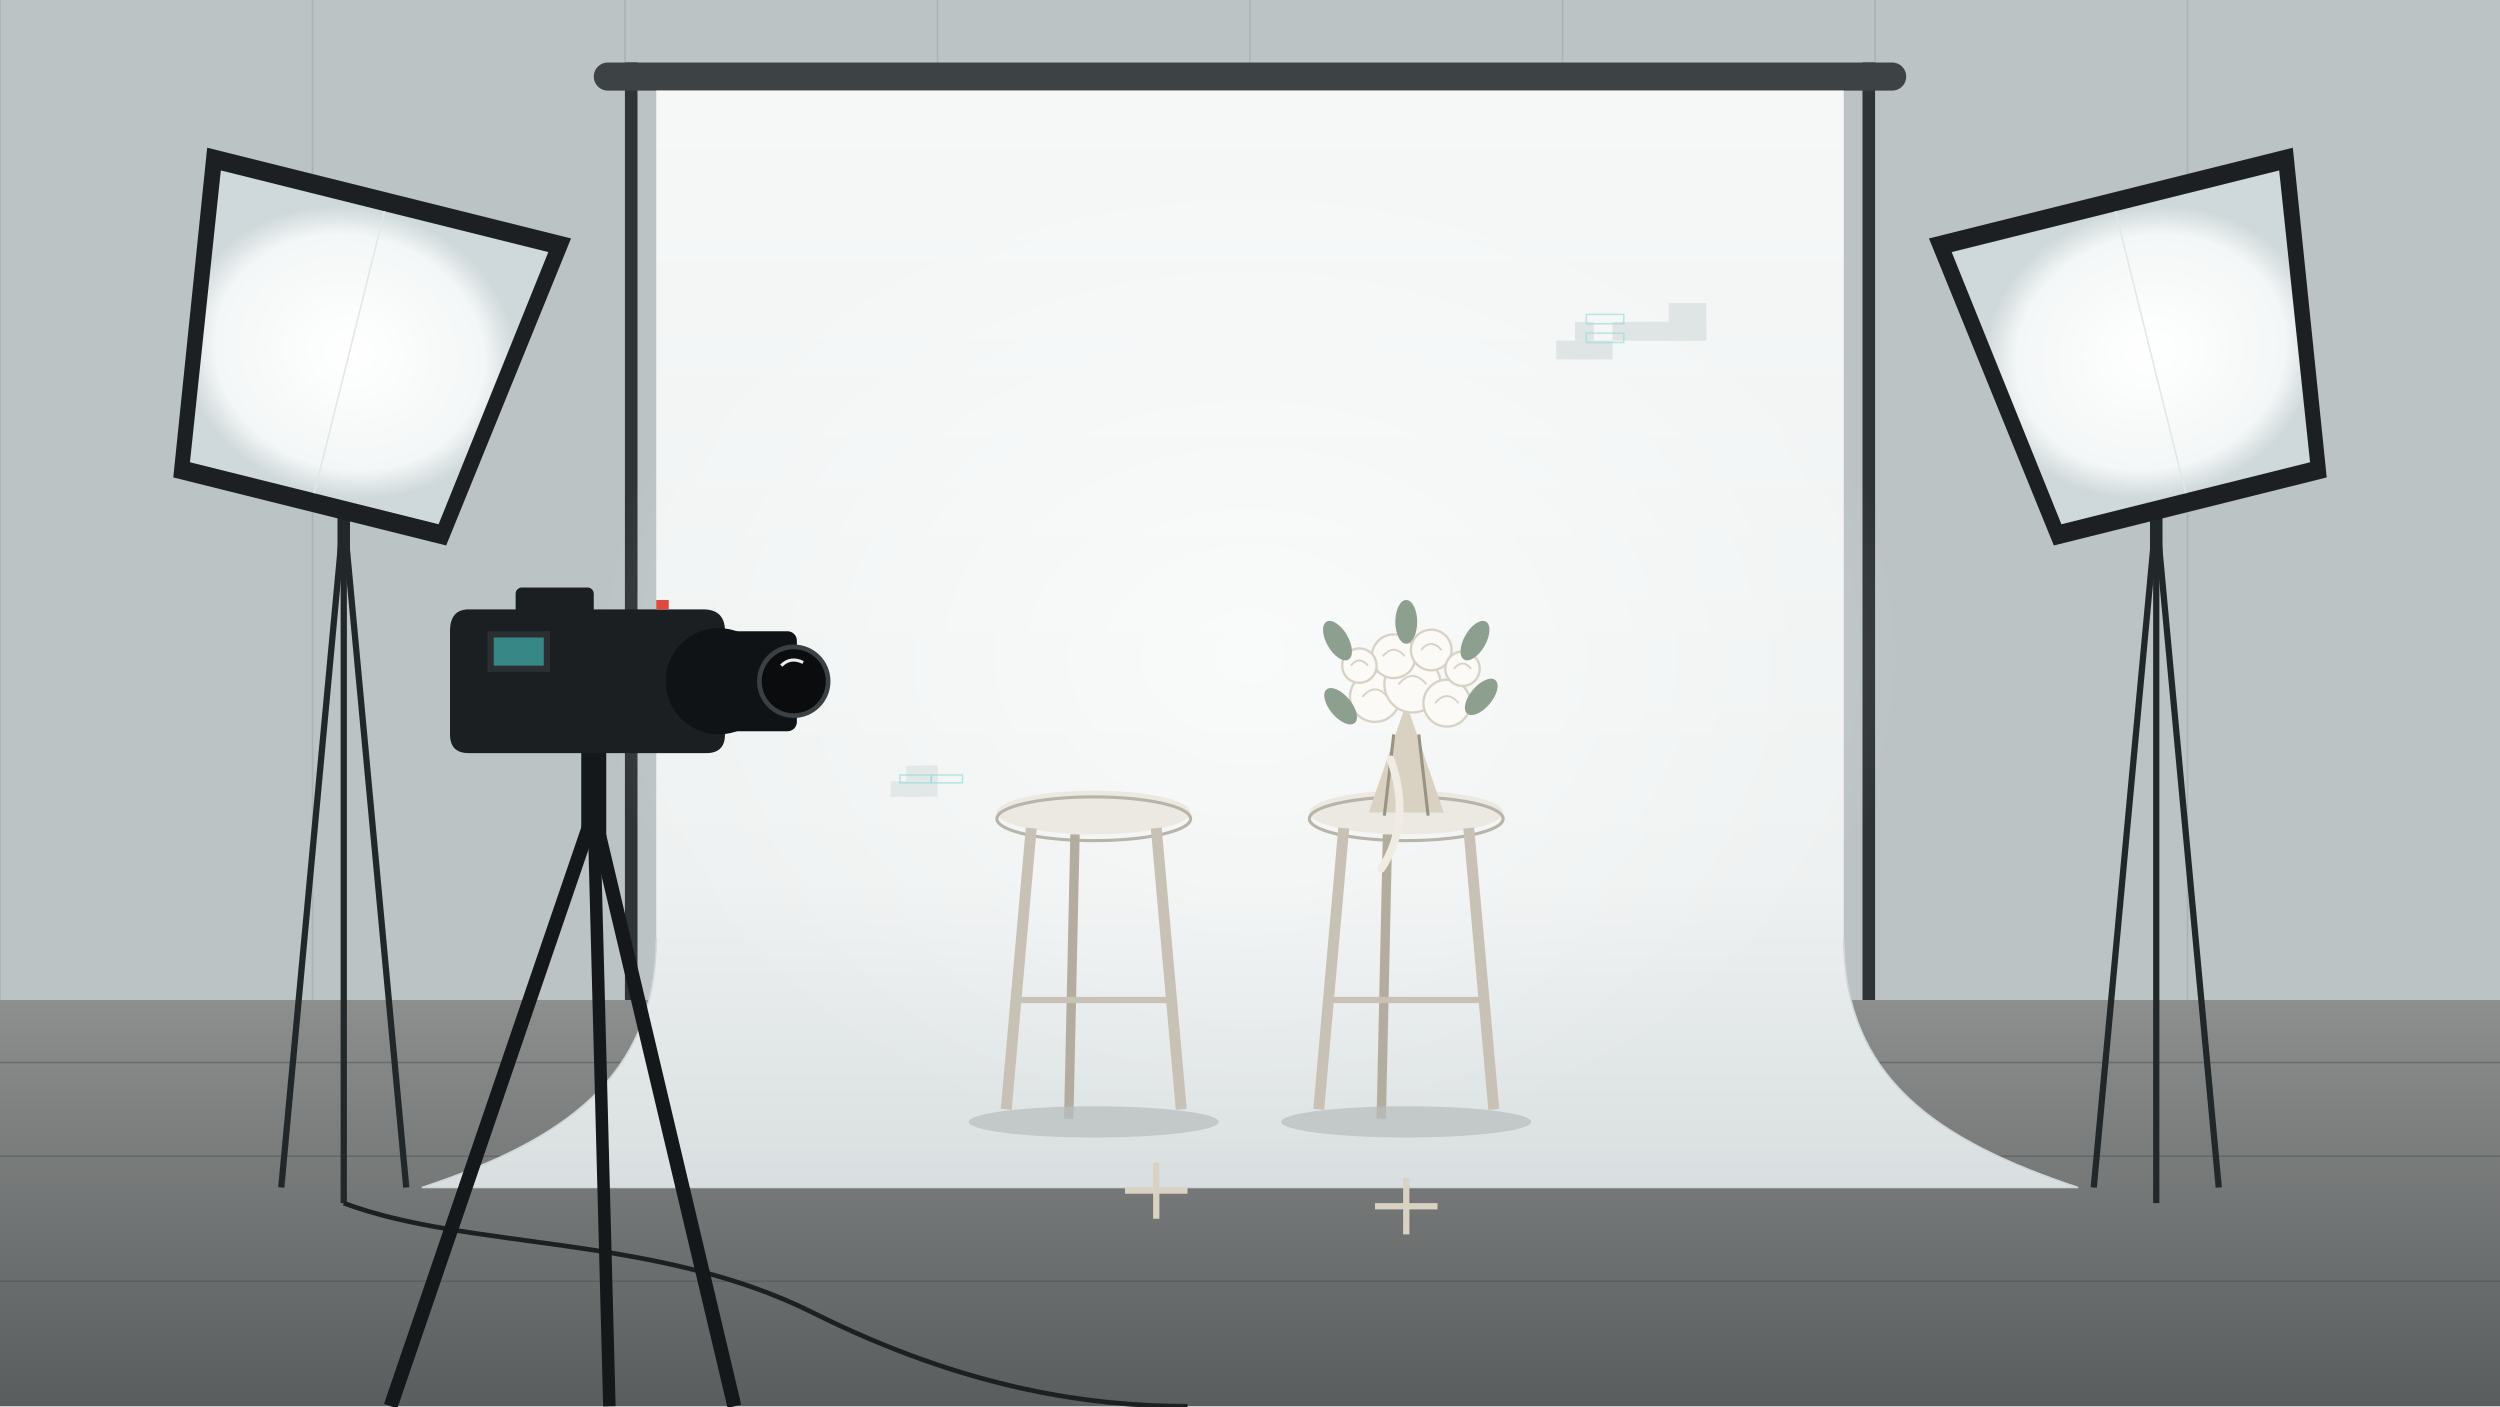
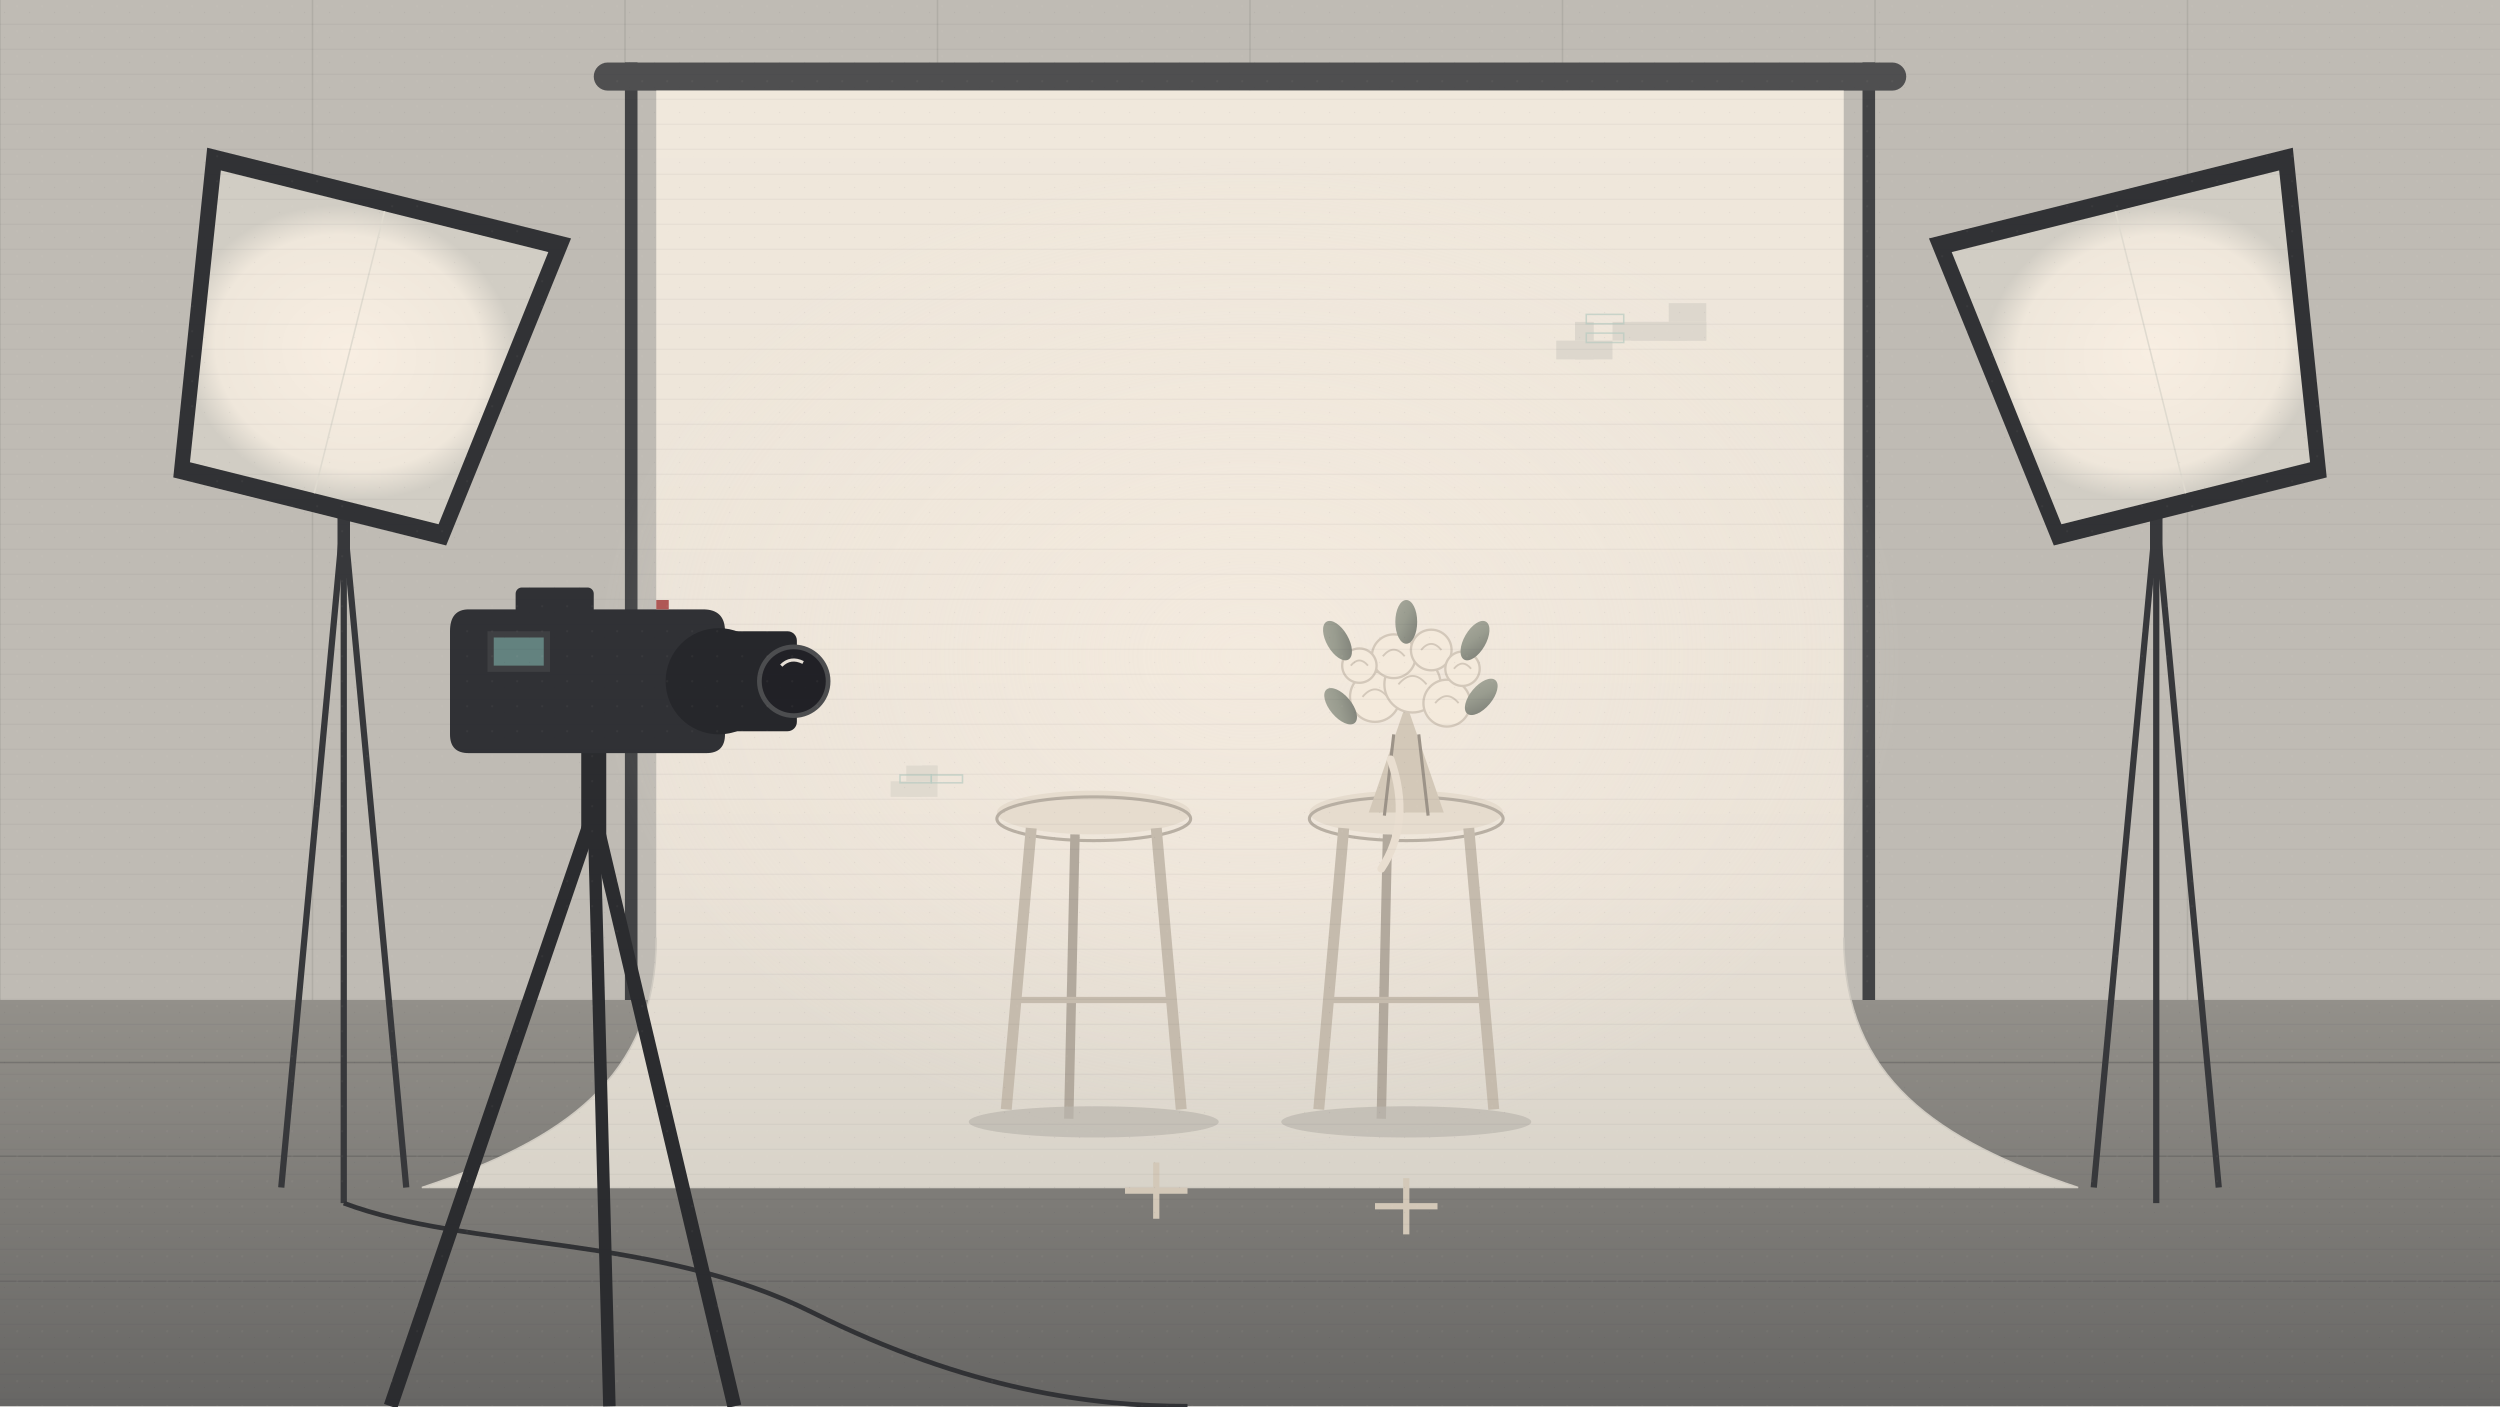
<svg xmlns="http://www.w3.org/2000/svg" viewBox="0 0 1600 900" width="1600" height="900">
  <defs>
+     <linearGradient id="art-ink-0" x1="0" y1="0" x2="1" y2="1">
+       <stop offset="0" stop-color="#a7a89b" />
+       <stop offset="0.45" stop-color="#999c8f" />
+       <stop offset="1" stop-color="#7c7e76" />
+     </linearGradient>
+     <pattern id="art-grain" width="16" height="16" patternUnits="userSpaceOnUse">
+       <path d="M0 15.5H16" fill="none" stroke="#27232d" stroke-width="0.62" opacity=".30" />
+       <circle cx="11" cy="4" r="0.72" fill="#f2e5d7" opacity=".24" />
+       <circle cx="3" cy="8" r="0.4" fill="#27232d" opacity=".37" />
+     </pattern>
+   </defs>
+   <defs>
    <linearGradient id="paper" x1="0" y1="0" x2="0" y2="1">
-       <stop offset="0" stop-color="#f6f8f8" stop-opacity="1" />
-       <stop offset="0.72" stop-color="#eef1f1" stop-opacity="1" />
-       <stop offset="1" stop-color="#d9dfe0" stop-opacity="1" />
+       <stop offset="0" stop-color="#f0e8dc" stop-opacity="1" />
+       <stop offset="0.72" stop-color="#eae2d7" stop-opacity="1" />
+       <stop offset="1" stop-color="#d8d3c9" stop-opacity="1" />
    </linearGradient>
    <radialGradient id="sb" cx="0.5" cy="0.5" r="0.5">
-       <stop offset="0" stop-color="#ffffff" stop-opacity="1" />
-       <stop offset="0.8" stop-color="#f4f7f7" stop-opacity="1" />
-       <stop offset="1" stop-color="#cfd8da" stop-opacity="1" />
+       <stop offset="0" stop-color="#f8eee2" stop-opacity="1" />
+       <stop offset="0.8" stop-color="#efe7db" stop-opacity="1" />
+       <stop offset="1" stop-color="#d1cdc4" stop-opacity="1" />
    </radialGradient>
    <radialGradient id="spill" cx="0.5" cy="0.5" r="0.5">
-       <stop offset="0" stop-color="#ffffff" stop-opacity="0.6" />
-       <stop offset="1" stop-color="#ffffff" stop-opacity="0" />
+       <stop offset="0" stop-color="#f8eee2" stop-opacity="0.6" />
+       <stop offset="1" stop-color="#f8eee2" stop-opacity="0" />
    </radialGradient>
    <linearGradient id="floor" x1="0" y1="0" x2="0" y2="1">
-       <stop offset="0" stop-color="#8c8f8e" stop-opacity="1" />
-       <stop offset="1" stop-color="#5a5d5d" stop-opacity="1" />
+       <stop offset="0" stop-color="#93908a" stop-opacity="1" />
+       <stop offset="1" stop-color="#676664" stop-opacity="1" />
    </linearGradient>
  </defs>
-   <rect x="0" y="0" width="1600" height="900" fill="#c6cccd" />
-   <rect x="0" y="0" width="1600" height="640" fill="#bcc3c5" />
-   <line x1="0" y1="0" x2="0" y2="640" stroke="#aab2b4" stroke-width="1" />
-   <line x1="200" y1="0" x2="200" y2="640" stroke="#aab2b4" stroke-width="1" />
-   <line x1="400" y1="0" x2="400" y2="640" stroke="#aab2b4" stroke-width="1" />
-   <line x1="600" y1="0" x2="600" y2="640" stroke="#aab2b4" stroke-width="1" />
-   <line x1="800" y1="0" x2="800" y2="640" stroke="#aab2b4" stroke-width="1" />
-   <line x1="1000" y1="0" x2="1000" y2="640" stroke="#aab2b4" stroke-width="1" />
-   <line x1="1200" y1="0" x2="1200" y2="640" stroke="#aab2b4" stroke-width="1" />
-   <line x1="1400" y1="0" x2="1400" y2="640" stroke="#aab2b4" stroke-width="1" />
+   <rect x="0" y="0" width="1600" height="900" fill="#c8c3ba" />
+   <rect x="0" y="0" width="1600" height="640" fill="#bfbbb4" />
+   <line x1="0" y1="0" x2="0" y2="640" stroke="#b0ada6" stroke-width="1" />
+   <line x1="200" y1="0" x2="200" y2="640" stroke="#b0ada6" stroke-width="1" />
+   <line x1="400" y1="0" x2="400" y2="640" stroke="#b0ada6" stroke-width="1" />
+   <line x1="600" y1="0" x2="600" y2="640" stroke="#b0ada6" stroke-width="1" />
+   <line x1="800" y1="0" x2="800" y2="640" stroke="#b0ada6" stroke-width="1" />
+   <line x1="1000" y1="0" x2="1000" y2="640" stroke="#b0ada6" stroke-width="1" />
+   <line x1="1200" y1="0" x2="1200" y2="640" stroke="#b0ada6" stroke-width="1" />
+   <line x1="1400" y1="0" x2="1400" y2="640" stroke="#b0ada6" stroke-width="1" />
  <rect x="0" y="640" width="1600" height="260" fill="url(#floor)" />
-   <line x1="0" y1="680" x2="1600" y2="680" stroke="#4f5252" stroke-width="1" opacity="0.5" />
-   <line x1="0" y1="740" x2="1600" y2="740" stroke="#4f5252" stroke-width="1" opacity="0.5" />
-   <line x1="0" y1="820" x2="1600" y2="820" stroke="#4f5252" stroke-width="1" opacity="0.5" />
-   <rect x="400" y="40" width="8" height="600" fill="#2f3436" />
-   <rect x="1192" y="40" width="8" height="600" fill="#2f3436" />
-   <rect x="380" y="40" width="840" height="18" fill="#3d4345" rx="9" />
+   <line x1="0" y1="680" x2="1600" y2="680" stroke="#5e5c5b" stroke-width="1" opacity="0.5" />
+   <line x1="0" y1="740" x2="1600" y2="740" stroke="#5e5c5b" stroke-width="1" opacity="0.5" />
+   <line x1="0" y1="820" x2="1600" y2="820" stroke="#5e5c5b" stroke-width="1" opacity="0.5" />
+   <rect x="400" y="40" width="8" height="600" fill="#424345" />
+   <rect x="1192" y="40" width="8" height="600" fill="#424345" />
+   <rect x="380" y="40" width="840" height="18" fill="#4f4f50" rx="9" />
  <path d="M420 58 H1180 V600 C1180 690 1240 730 1330 760 H270 C360 730 420 690 420 600Z" fill="url(#paper)" />
-   <path d="M420 600 C420 690 360 730 270 760 H1330 C1240 730 1180 690 1180 600" fill="none" stroke="#d0d6d7" stroke-width="1" />
+   <path d="M420 600 C420 690 360 730 270 760 H1330 C1240 730 1180 690 1180 600" fill="none" stroke="#d0cbc2" stroke-width="1" />
  <ellipse cx="800" cy="420" rx="420" ry="320" fill="url(#spill)" />
  <g opacity="1.0">
-     <rect x="996" y="218" width="36" height="12" fill="#dfe4e5" />
-     <rect x="1008" y="206" width="12" height="12" fill="#dfe4e5" />
-     <rect x="1008" y="218" width="12" height="12" fill="#dfe4e5" />
-     <rect x="1032" y="206" width="24" height="12" fill="#dfe4e5" />
-     <rect x="1044" y="206" width="36" height="12" fill="#dfe4e5" />
-     <rect x="1056" y="206" width="36" height="12" fill="#dfe4e5" />
-     <rect x="1068" y="194" width="24" height="12" fill="#dfe4e5" />
-     <rect x="1068" y="206" width="24" height="12" fill="#dfe4e5" />
-     <rect x="1015.2" y="213.2" width="24" height="6" fill="none" stroke="#9fdcd8" stroke-width="1" opacity="0.7" />
-     <rect x="1015.2" y="201.2" width="24" height="6" fill="none" stroke="#9fdcd8" stroke-width="1" opacity="0.7" />
+     <rect x="996" y="218" width="36" height="12" fill="#ddd7cd" />
+     <rect x="1008" y="206" width="12" height="12" fill="#ddd7cd" />
+     <rect x="1008" y="218" width="12" height="12" fill="#ddd7cd" />
+     <rect x="1032" y="206" width="24" height="12" fill="#ddd7cd" />
+     <rect x="1044" y="206" width="36" height="12" fill="#ddd7cd" />
+     <rect x="1056" y="206" width="36" height="12" fill="#ddd7cd" />
+     <rect x="1068" y="194" width="24" height="12" fill="#ddd7cd" />
+     <rect x="1068" y="206" width="24" height="12" fill="#ddd7cd" />
+     <rect x="1015.2" y="213.2" width="24" height="6" fill="none" stroke="#b8cbc1" stroke-width="1" opacity="0.7" />
+     <rect x="1015.2" y="201.2" width="24" height="6" fill="none" stroke="#b8cbc1" stroke-width="1" opacity="0.7" />
  </g>
  <g opacity="1.0">
-     <rect x="570" y="500" width="20" height="10" fill="#e2e7e8" />
-     <rect x="580" y="490" width="20" height="10" fill="#e2e7e8" />
-     <rect x="580" y="500" width="10" height="10" fill="#e2e7e8" />
-     <rect x="590" y="490" width="10" height="10" fill="#e2e7e8" />
-     <rect x="590" y="500" width="10" height="10" fill="#e2e7e8" />
-     <rect x="576" y="496" width="20" height="5" fill="none" stroke="#9fdcd8" stroke-width="1" opacity="0.7" />
-     <rect x="596" y="496" width="20" height="5" fill="none" stroke="#9fdcd8" stroke-width="1" opacity="0.7" />
+     <rect x="570" y="500" width="20" height="10" fill="#e0dacf" />
+     <rect x="580" y="490" width="20" height="10" fill="#e0dacf" />
+     <rect x="580" y="500" width="10" height="10" fill="#e0dacf" />
+     <rect x="590" y="490" width="10" height="10" fill="#e0dacf" />
+     <rect x="590" y="500" width="10" height="10" fill="#e0dacf" />
+     <rect x="576" y="496" width="20" height="5" fill="none" stroke="#b8cbc1" stroke-width="1" opacity="0.7" />
+     <rect x="596" y="496" width="20" height="5" fill="none" stroke="#b8cbc1" stroke-width="1" opacity="0.7" />
  </g>
-   <line x1="220" y1="330" x2="180" y2="760" stroke="#22272a" stroke-width="4" />
-   <line x1="220" y1="330" x2="260" y2="760" stroke="#22272a" stroke-width="4" />
-   <line x1="220" y1="330" x2="220" y2="770" stroke="#22272a" stroke-width="4" />
-   <rect x="216" y="250" width="8" height="120" fill="#22272a" />
+   <line x1="220" y1="330" x2="180" y2="760" stroke="#37383b" stroke-width="4" />
+   <line x1="220" y1="330" x2="260" y2="760" stroke="#37383b" stroke-width="4" />
+   <line x1="220" y1="330" x2="220" y2="770" stroke="#37383b" stroke-width="4" />
+   <rect x="216" y="250" width="8" height="120" fill="#37383b" />
  <g transform="rotate(14 220 240)">
-     <path d="M100 120 h240 l-30 210 h-180z" fill="#1c2022" />
+     <path d="M100 120 h240 l-30 210 h-180z" fill="#313235" />
    <path d="M112 132 h216 l-26 186 h-164z" fill="url(#sb)" />
-     <line x1="220" y1="132" x2="220" y2="318" stroke="#e1e7e8" stroke-width="1" />
+     <line x1="220" y1="132" x2="220" y2="318" stroke="#dfdacf" stroke-width="1" />
  </g>
-   <line x1="1380" y1="330" x2="1340" y2="760" stroke="#22272a" stroke-width="4" />
-   <line x1="1380" y1="330" x2="1420" y2="760" stroke="#22272a" stroke-width="4" />
-   <line x1="1380" y1="330" x2="1380" y2="770" stroke="#22272a" stroke-width="4" />
-   <rect x="1376" y="250" width="8" height="120" fill="#22272a" />
+   <line x1="1380" y1="330" x2="1340" y2="760" stroke="#37383b" stroke-width="4" />
+   <line x1="1380" y1="330" x2="1420" y2="760" stroke="#37383b" stroke-width="4" />
+   <line x1="1380" y1="330" x2="1380" y2="770" stroke="#37383b" stroke-width="4" />
+   <rect x="1376" y="250" width="8" height="120" fill="#37383b" />
  <g transform="rotate(-14 1380 240)">
-     <path d="M1260 120 h240 l-30 210 h-180z" fill="#1c2022" />
+     <path d="M1260 120 h240 l-30 210 h-180z" fill="#313235" />
    <path d="M1272 132 h216 l-26 186 h-164z" fill="url(#sb)" />
-     <line x1="1380" y1="132" x2="1380" y2="318" stroke="#e1e7e8" stroke-width="1" />
+     <line x1="1380" y1="132" x2="1380" y2="318" stroke="#dfdacf" stroke-width="1" />
  </g>
-   <path d="M220 770 C300 800 420 790 520 840 S700 900 760 900" fill="none" stroke="#1c2022" stroke-width="3" />
-   <ellipse cx="700" cy="520" rx="62" ry="14" fill="#ece9e3" />
-   <ellipse cx="700" cy="524" rx="62" ry="14" fill="none" stroke="#b9b4aa" stroke-width="2" />
-   <line x1="660" y1="530" x2="644" y2="710" stroke="#c8c2b6" stroke-width="7" />
-   <line x1="740" y1="530" x2="756" y2="710" stroke="#c8c2b6" stroke-width="7" />
-   <line x1="688" y1="534" x2="684" y2="716" stroke="#b3ada0" stroke-width="6" />
-   <line x1="652" y1="640" x2="748" y2="640" stroke="#c8c2b6" stroke-width="4" />
-   <ellipse cx="700" cy="718" rx="80" ry="10" fill="#b8bdbd" opacity="0.7" />
-   <ellipse cx="900" cy="520" rx="62" ry="14" fill="#ece9e3" />
-   <ellipse cx="900" cy="524" rx="62" ry="14" fill="none" stroke="#b9b4aa" stroke-width="2" />
-   <line x1="860" y1="530" x2="844" y2="710" stroke="#c8c2b6" stroke-width="7" />
-   <line x1="940" y1="530" x2="956" y2="710" stroke="#c8c2b6" stroke-width="7" />
-   <line x1="888" y1="534" x2="884" y2="716" stroke="#b3ada0" stroke-width="6" />
-   <line x1="852" y1="640" x2="948" y2="640" stroke="#c8c2b6" stroke-width="4" />
-   <ellipse cx="900" cy="718" rx="80" ry="10" fill="#b8bdbd" opacity="0.7" />
-   <path d="M876 520 l24 -70 l24 70z" fill="#d9d2c3" />
-   <path d="M892 470 l-6 52 M908 470 l6 52" fill="none" stroke="#9a9384" stroke-width="2" />
-   <circle cx="880" cy="446" r="16" fill="#fbfaf6" stroke="#d8d2c6" stroke-width="1.5" />
-   <path d="M872.0 446 q8.0 -9.6 16 0" fill="none" stroke="#d8d2c6" stroke-width="1.2" />
-   <circle cx="904" cy="438" r="18" fill="#fbfaf6" stroke="#d8d2c6" stroke-width="1.5" />
-   <path d="M895.0 438 q9.0 -10.8 18 0" fill="none" stroke="#d8d2c6" stroke-width="1.2" />
-   <circle cx="926" cy="450" r="15" fill="#fbfaf6" stroke="#d8d2c6" stroke-width="1.5" />
-   <path d="M918.5 450 q7.5 -9.0 15 0" fill="none" stroke="#d8d2c6" stroke-width="1.2" />
-   <circle cx="892" cy="420" r="14" fill="#fbfaf6" stroke="#d8d2c6" stroke-width="1.5" />
-   <path d="M885.0 420 q7.0 -8.4 14 0" fill="none" stroke="#d8d2c6" stroke-width="1.2" />
-   <circle cx="916" cy="416" r="13" fill="#fbfaf6" stroke="#d8d2c6" stroke-width="1.5" />
-   <path d="M909.5 416 q6.5 -7.8 13 0" fill="none" stroke="#d8d2c6" stroke-width="1.2" />
-   <circle cx="870" cy="426" r="11" fill="#fbfaf6" stroke="#d8d2c6" stroke-width="1.5" />
-   <path d="M864.5 426 q5.5 -6.6 11 0" fill="none" stroke="#d8d2c6" stroke-width="1.2" />
-   <circle cx="936" cy="428" r="11" fill="#fbfaf6" stroke="#d8d2c6" stroke-width="1.5" />
-   <path d="M930.5 428 q5.5 -6.6 11 0" fill="none" stroke="#d8d2c6" stroke-width="1.2" />
-   <ellipse cx="858" cy="452" rx="7" ry="14" transform="rotate(-40 858 452)" fill="#8da08f" />
-   <ellipse cx="948" cy="446" rx="7" ry="14" transform="rotate(40 948 446)" fill="#8da08f" />
-   <ellipse cx="900" cy="398" rx="7" ry="14" transform="rotate(0 900 398)" fill="#8da08f" />
-   <ellipse cx="944" cy="410" rx="7" ry="14" transform="rotate(30 944 410)" fill="#8da08f" />
-   <ellipse cx="856" cy="410" rx="7" ry="14" transform="rotate(-30 856 410)" fill="#8da08f" />
-   <path d="M890 486 q14 40 -6 70" fill="none" stroke="#f0ece4" stroke-width="5" stroke-linecap="round" />
-   <line x1="380" y1="520" x2="250" y2="900" stroke="#15181a" stroke-width="9" />
-   <line x1="380" y1="520" x2="470" y2="900" stroke="#15181a" stroke-width="9" />
-   <line x1="380" y1="520" x2="390" y2="900" stroke="#15181a" stroke-width="8" />
-   <rect x="372" y="470" width="16" height="70" fill="#15181a" />
-   <path d="M300 390 h150 q14 0 14 14 v66 q0 12 -12 12 h-152 q-12 0 -12 -12 v-66 q0 -14 12 -14z" fill="#1b1f21" />
-   <rect x="330" y="376" width="50" height="18" fill="#1b1f21" rx="4" />
-   <circle cx="460" cy="436" r="34" fill="#101315" />
-   <rect x="460" y="404" width="50" height="64" fill="#101315" rx="6" />
-   <circle cx="508" cy="436" r="22" fill="#0a0c0d" stroke="#3a4043" stroke-width="3" />
-   <path d="M500 426 q6 -6 14 -2" fill="none" stroke="#e8eef2" stroke-width="2" />
-   <rect x="312" y="404" width="40" height="26" fill="#2a2f32" />
-   <rect x="316" y="408" width="32" height="18" fill="#3fd0c9" opacity="0.55" />
-   <rect x="420" y="384" width="8" height="6" fill="#e0483e" />
-   <path d="M720 760 h40 v4 h-40z M738 744 h4 v36 h-4z" fill="#d9d2c3" />
-   <path d="M880 770 h40 v4 h-40z M898 754 h4 v36 h-4z" fill="#d9d2c3" />
+   <path d="M220 770 C300 800 420 790 520 840 S700 900 760 900" fill="none" stroke="#313235" stroke-width="3" />
+   <ellipse cx="700" cy="520" rx="62" ry="14" fill="#e6dcce" />
+   <ellipse cx="700" cy="524" rx="62" ry="14" fill="none" stroke="#b8afa3" stroke-width="2" />
+   <line x1="660" y1="530" x2="644" y2="710" stroke="#c5bbad" stroke-width="7" />
+   <line x1="740" y1="530" x2="756" y2="710" stroke="#c5bbad" stroke-width="7" />
+   <line x1="688" y1="534" x2="684" y2="716" stroke="#b2a99d" stroke-width="6" />
+   <line x1="652" y1="640" x2="748" y2="640" stroke="#c5bbad" stroke-width="4" />
+   <ellipse cx="700" cy="718" rx="80" ry="10" fill="#bbb6ae" opacity="0.7" />
+   <ellipse cx="900" cy="520" rx="62" ry="14" fill="#e6dcce" />
+   <ellipse cx="900" cy="524" rx="62" ry="14" fill="none" stroke="#b8afa3" stroke-width="2" />
+   <line x1="860" y1="530" x2="844" y2="710" stroke="#c5bbad" stroke-width="7" />
+   <line x1="940" y1="530" x2="956" y2="710" stroke="#c5bbad" stroke-width="7" />
+   <line x1="888" y1="534" x2="884" y2="716" stroke="#b2a99d" stroke-width="6" />
+   <line x1="852" y1="640" x2="948" y2="640" stroke="#c5bbad" stroke-width="4" />
+   <ellipse cx="900" cy="718" rx="80" ry="10" fill="#bbb6ae" opacity="0.7" />
+   <path d="M876 520 l24 -70 l24 70z" fill="#d3c8b8" />
+   <path d="M892 470 l-6 52 M908 470 l6 52" fill="none" stroke="#9c9388" stroke-width="2" />
+   <circle cx="880" cy="446" r="16" fill="#f4eadc" stroke="#d3c8ba" stroke-width="1.5" />
+   <path d="M872.0 446 q8.0 -9.6 16 0" fill="none" stroke="#d3c8ba" stroke-width="1.2" />
+   <circle cx="904" cy="438" r="18" fill="#f4eadc" stroke="#d3c8ba" stroke-width="1.5" />
+   <path d="M895.0 438 q9.0 -10.8 18 0" fill="none" stroke="#d3c8ba" stroke-width="1.2" />
+   <circle cx="926" cy="450" r="15" fill="#f4eadc" stroke="#d3c8ba" stroke-width="1.5" />
+   <path d="M918.5 450 q7.5 -9.0 15 0" fill="none" stroke="#d3c8ba" stroke-width="1.2" />
+   <circle cx="892" cy="420" r="14" fill="#f4eadc" stroke="#d3c8ba" stroke-width="1.5" />
+   <path d="M885.0 420 q7.0 -8.4 14 0" fill="none" stroke="#d3c8ba" stroke-width="1.2" />
+   <circle cx="916" cy="416" r="13" fill="#f4eadc" stroke="#d3c8ba" stroke-width="1.5" />
+   <path d="M909.5 416 q6.5 -7.8 13 0" fill="none" stroke="#d3c8ba" stroke-width="1.2" />
+   <circle cx="870" cy="426" r="11" fill="#f4eadc" stroke="#d3c8ba" stroke-width="1.5" />
+   <path d="M864.5 426 q5.5 -6.6 11 0" fill="none" stroke="#d3c8ba" stroke-width="1.2" />
+   <circle cx="936" cy="428" r="11" fill="#f4eadc" stroke="#d3c8ba" stroke-width="1.5" />
+   <path d="M930.5 428 q5.5 -6.6 11 0" fill="none" stroke="#d3c8ba" stroke-width="1.2" />
+   <ellipse cx="858" cy="452" rx="7" ry="14" transform="rotate(-40 858 452)" fill="url(#art-ink-0)" />
+   <ellipse cx="948" cy="446" rx="7" ry="14" transform="rotate(40 948 446)" fill="url(#art-ink-0)" />
+   <ellipse cx="900" cy="398" rx="7" ry="14" transform="rotate(0 900 398)" fill="url(#art-ink-0)" />
+   <ellipse cx="944" cy="410" rx="7" ry="14" transform="rotate(30 944 410)" fill="url(#art-ink-0)" />
+   <ellipse cx="856" cy="410" rx="7" ry="14" transform="rotate(-30 856 410)" fill="url(#art-ink-0)" />
+   <path d="M890 486 q14 40 -6 70" fill="none" stroke="#e9ded0" stroke-width="5" stroke-linecap="round" />
+   <line x1="380" y1="520" x2="250" y2="900" stroke="#2b2c2f" stroke-width="9" />
+   <line x1="380" y1="520" x2="470" y2="900" stroke="#2b2c2f" stroke-width="9" />
+   <line x1="380" y1="520" x2="390" y2="900" stroke="#2b2c2f" stroke-width="8" />
+   <rect x="372" y="470" width="16" height="70" fill="#2b2c2f" />
+   <path d="M300 390 h150 q14 0 14 14 v66 q0 12 -12 12 h-152 q-12 0 -12 -12 v-66 q0 -14 12 -14z" fill="#303135" />
+   <rect x="330" y="376" width="50" height="18" fill="#303135" rx="4" />
+   <circle cx="460" cy="436" r="34" fill="#26272b" />
+   <rect x="460" y="404" width="50" height="64" fill="#26272b" rx="6" />
+   <circle cx="508" cy="436" r="22" fill="#212126" stroke="#4c4d4f" stroke-width="3" />
+   <path d="M500 426 q6 -6 14 -2" fill="none" stroke="#e6dfd6" stroke-width="2" />
+   <rect x="312" y="404" width="40" height="26" fill="#3e3f42" />
+   <rect x="316" y="408" width="32" height="18" fill="#81bab0" opacity="0.55" />
+   <rect x="420" y="384" width="8" height="6" fill="#af5855" />
+   <path d="M720 760 h40 v4 h-40z M738 744 h4 v36 h-4z" fill="#d3c8b8" />
+   <path d="M880 770 h40 v4 h-40z M898 754 h4 v36 h-4z" fill="#d3c8b8" />
+   <rect x="0" y="0" width="1600" height="900" fill="url(#art-grain)" opacity="0.18" />
</svg>
